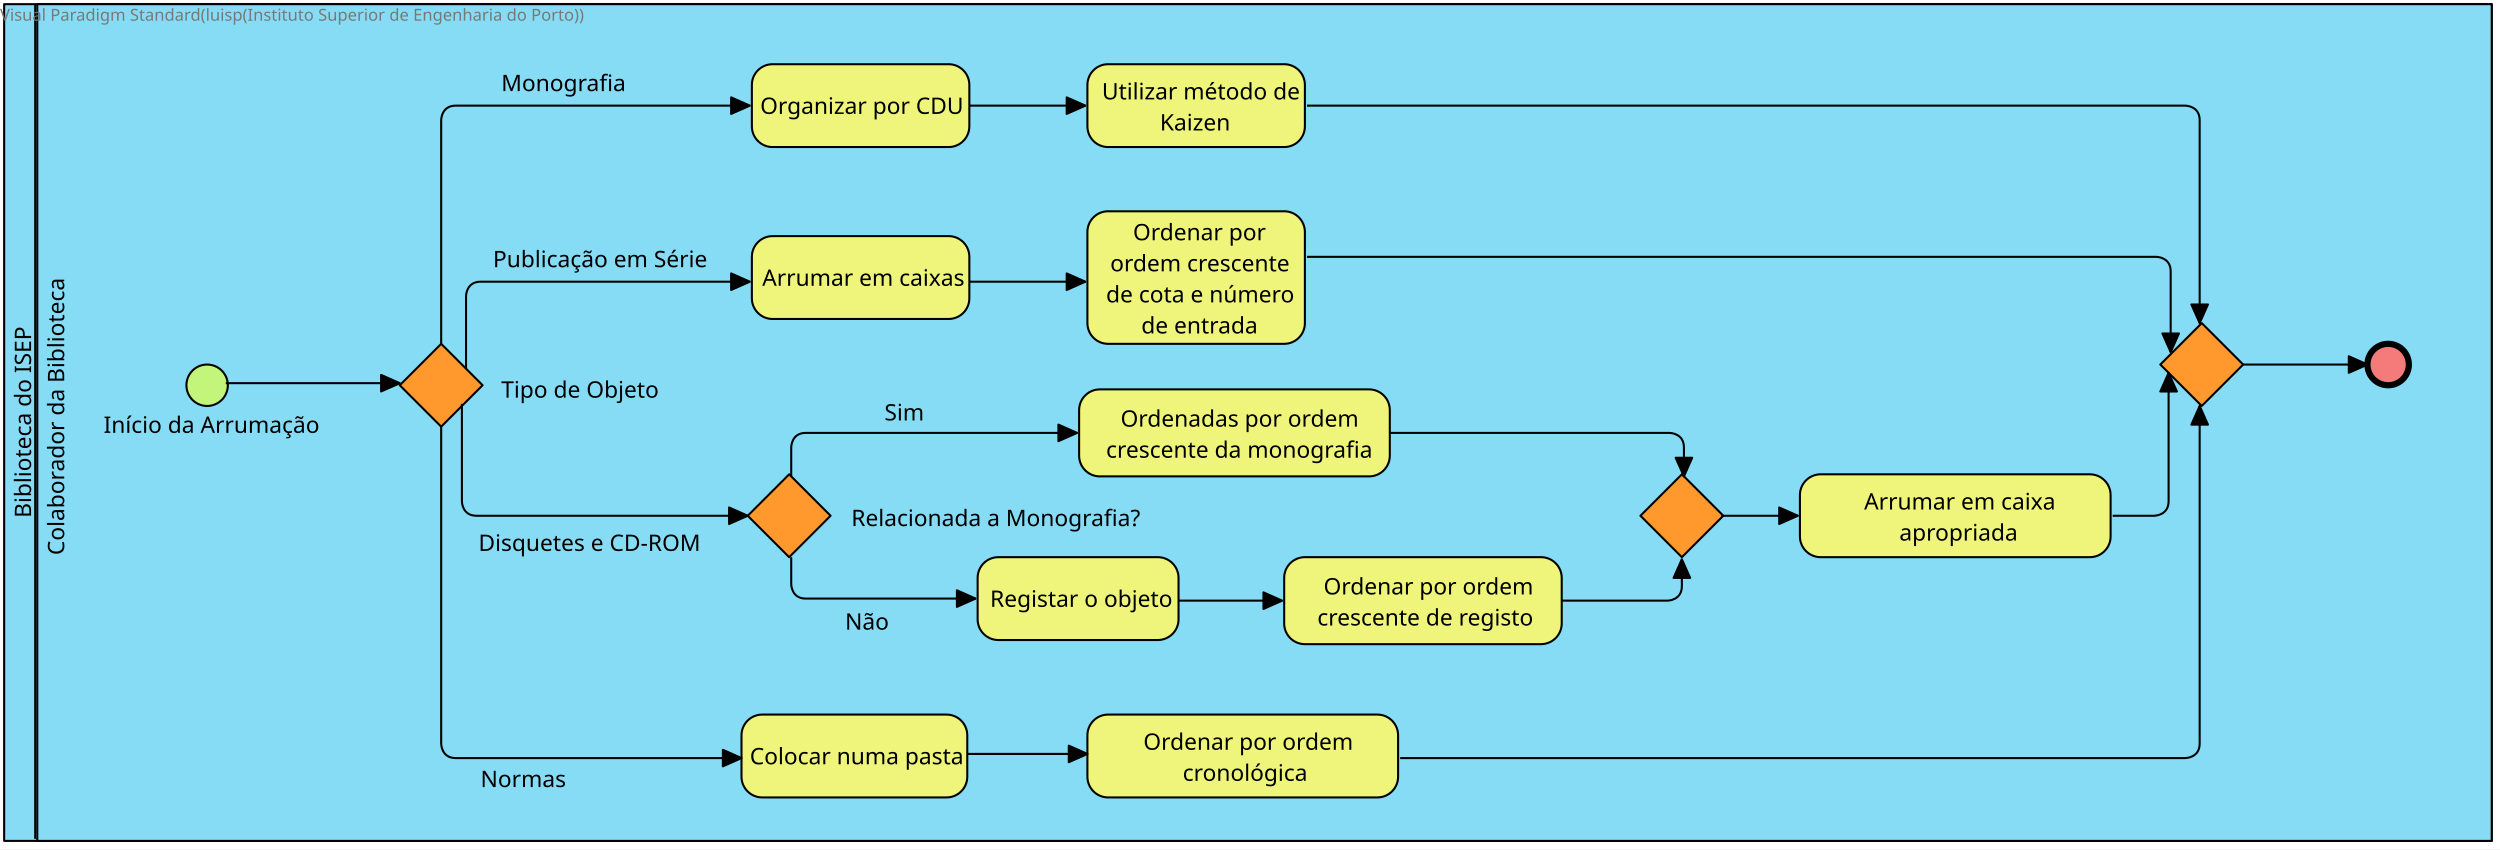
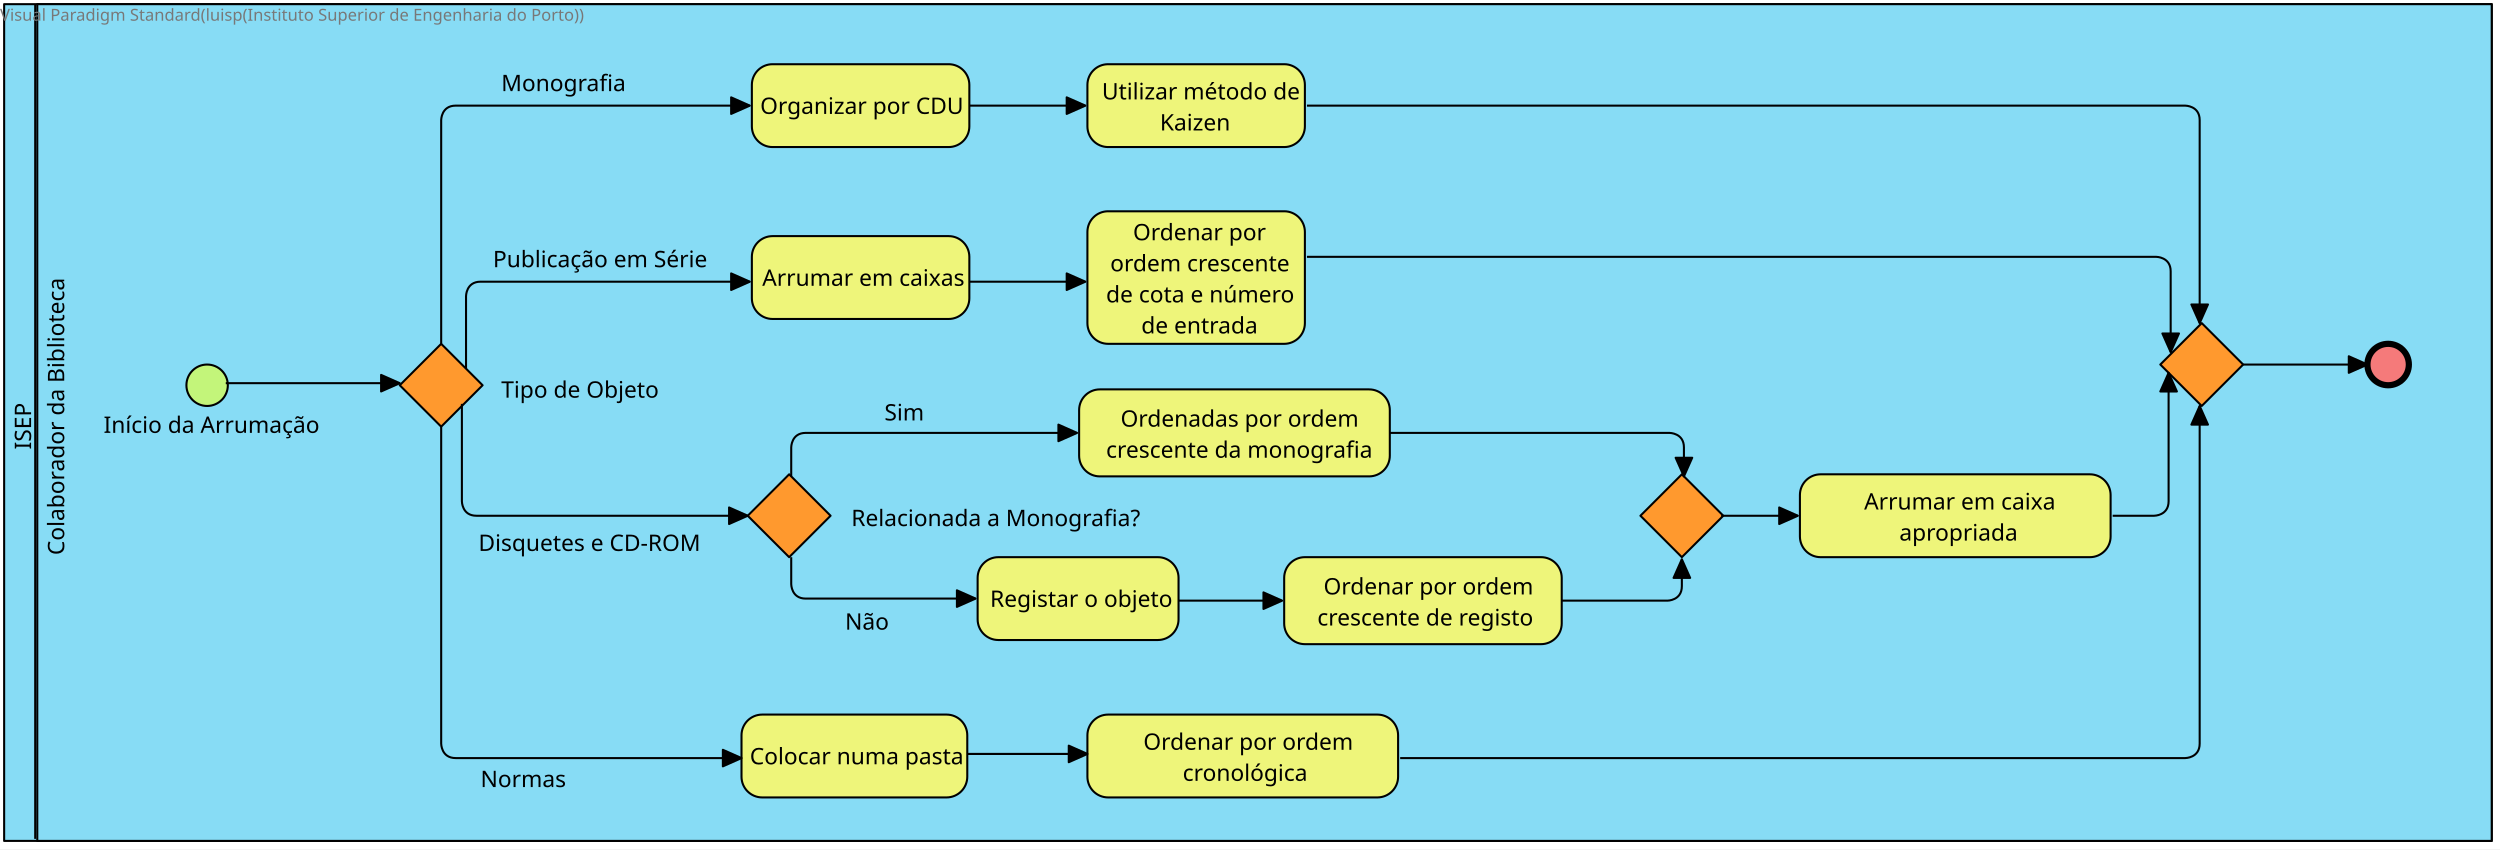
<svg xmlns="http://www.w3.org/2000/svg" fill-opacity="0" color-rendering="auto" color-interpolation="auto" text-rendering="auto" stroke="rgb(0,0,0)" stroke-linecap="square" width="1207" stroke-miterlimit="10" shape-rendering="auto" stroke-opacity="0" fill="rgb(0,0,0)" stroke-dasharray="none" font-weight="normal" stroke-width="1" height="410" font-family="'Dialog'" font-style="normal" stroke-linejoin="miter" font-size="12px" stroke-dashoffset="0" image-rendering="auto">
  <defs id="genericDefs" />
  <g>
    <defs id="defs1">
      <clipPath clipPathUnits="userSpaceOnUse" id="clipPath1">
        <path d="M-7 -7 L1212 -7 L1212 415 L-7 415 L-7 -7 Z" />
      </clipPath>
      <clipPath clipPathUnits="userSpaceOnUse" id="clipPath2">
        <path d="M0 0 L0 404 L7 404 L7 0 Z" />
      </clipPath>
      <clipPath clipPathUnits="userSpaceOnUse" id="clipPath3">
        <path d="M0 0 L0 7 L1201 7 L1201 0 Z" />
      </clipPath>
      <clipPath clipPathUnits="userSpaceOnUse" id="clipPath4">
        <path d="M0 0 L0 404 L16 404 L16 0 Z" />
      </clipPath>
      <clipPath clipPathUnits="userSpaceOnUse" id="clipPath5">
        <path d="M404 0 L0 0 L0 16 L404 16 Z" />
      </clipPath>
      <clipPath clipPathUnits="userSpaceOnUse" id="clipPath6">
        <path d="M-7 -7 L1196 -7 L1196 415 L-7 415 L-7 -7 Z" />
      </clipPath>
      <clipPath clipPathUnits="userSpaceOnUse" id="clipPath7">
        <path d="M-7 -7 L31 -7 L31 31 L-7 31 L-7 -7 Z" />
      </clipPath>
      <clipPath clipPathUnits="userSpaceOnUse" id="clipPath8">
        <path d="M-7 -7 L51 -7 L51 51 L-7 51 L-7 -7 Z" />
      </clipPath>
      <clipPath clipPathUnits="userSpaceOnUse" id="clipPath9">
        <path d="M-7 -27 L116 -27 L116 51 L-7 51 L-7 -27 Z" />
      </clipPath>
      <clipPath clipPathUnits="userSpaceOnUse" id="clipPath10">
        <path d="M0 0 L0 40 L105 40 L105 0 Z" />
      </clipPath>
      <clipPath clipPathUnits="userSpaceOnUse" id="clipPath11">
        <path d="M-7 -27 L116 -27 L116 75 L-7 75 L-7 -27 Z" />
      </clipPath>
      <clipPath clipPathUnits="userSpaceOnUse" id="clipPath12">
        <path d="M0 0 L0 64 L105 64 L105 0 Z" />
      </clipPath>
      <clipPath clipPathUnits="userSpaceOnUse" id="clipPath13">
        <path d="M-7 -27 L161 -27 L161 53 L-7 53 L-7 -27 Z" />
      </clipPath>
      <clipPath clipPathUnits="userSpaceOnUse" id="clipPath14">
        <path d="M0 0 L0 42 L150 42 L150 0 Z" />
      </clipPath>
      <clipPath clipPathUnits="userSpaceOnUse" id="clipPath15">
        <path d="M-7 -27 L108 -27 L108 51 L-7 51 L-7 -27 Z" />
      </clipPath>
      <clipPath clipPathUnits="userSpaceOnUse" id="clipPath16">
        <path d="M0 0 L0 40 L97 40 L97 0 Z" />
      </clipPath>
      <clipPath clipPathUnits="userSpaceOnUse" id="clipPath17">
        <path d="M-7 -27 L145 -27 L145 53 L-7 53 L-7 -27 Z" />
      </clipPath>
      <clipPath clipPathUnits="userSpaceOnUse" id="clipPath18">
        <path d="M0 0 L0 42 L134 42 L134 0 Z" />
      </clipPath>
      <clipPath clipPathUnits="userSpaceOnUse" id="clipPath19">
        <path d="M-7 -27 L120 -27 L120 51 L-7 51 L-7 -27 Z" />
      </clipPath>
      <clipPath clipPathUnits="userSpaceOnUse" id="clipPath20">
        <path d="M0 0 L0 40 L109 40 L109 0 Z" />
      </clipPath>
      <clipPath clipPathUnits="userSpaceOnUse" id="clipPath21">
        <path d="M-7 -27 L161 -27 L161 51 L-7 51 L-7 -27 Z" />
      </clipPath>
      <clipPath clipPathUnits="userSpaceOnUse" id="clipPath22">
        <path d="M0 0 L0 40 L150 40 L150 0 Z" />
      </clipPath>
      <clipPath clipPathUnits="userSpaceOnUse" id="clipPath23">
        <path d="M-9 -9 L33 -9 L33 33 L-9 33 L-9 -9 Z" />
      </clipPath>
      <clipPath clipPathUnits="userSpaceOnUse" id="clipPath24">
        <path d="M-119 -15 L238 -15 L238 30 L-119 30 L-119 -15 Z" />
      </clipPath>
      <clipPath clipPathUnits="userSpaceOnUse" id="clipPath25">
        <path d="M-94 -15 L188 -15 L188 30 L-94 30 L-94 -15 Z" />
      </clipPath>
      <clipPath clipPathUnits="userSpaceOnUse" id="clipPath26">
        <path d="M-155 -15 L310 -15 L310 30 L-155 30 L-155 -15 Z" />
      </clipPath>
      <clipPath clipPathUnits="userSpaceOnUse" id="clipPath27">
        <path d="M0 0 L253 0 L253 219 L0 219 L0 0 Z" />
      </clipPath>
      <clipPath clipPathUnits="userSpaceOnUse" id="clipPath28">
        <path d="M146 31 L146 46 L70 46 L70 31 ZM186 116 L186 131 L65 131 L65 116 ZM163 179 L163 194 L69 194 L69 179 ZM0 0 L0 219 L253 219 L253 0 Z" />
      </clipPath>
      <clipPath clipPathUnits="userSpaceOnUse" id="clipPath29">
        <path d="M0 0 L160 0 L160 104 L0 104 L0 0 Z" />
      </clipPath>
      <clipPath clipPathUnits="userSpaceOnUse" id="clipPath30">
        <path d="M0 0 L0 104 L160 104 L160 0 Z" />
      </clipPath>
      <clipPath clipPathUnits="userSpaceOnUse" id="clipPath31">
        <path d="M0 0 L535 0 L535 209 L0 209 L0 0 Z" />
      </clipPath>
      <clipPath clipPathUnits="userSpaceOnUse" id="clipPath32">
        <path d="M0 0 L0 209 L535 209 L535 0 Z" />
      </clipPath>
      <clipPath clipPathUnits="userSpaceOnUse" id="clipPath33">
        <path d="M0 0 L241 0 L241 146 L0 146 L0 0 Z" />
      </clipPath>
      <clipPath clipPathUnits="userSpaceOnUse" id="clipPath34">
        <path d="M174 31 L174 46 L53 46 L53 31 ZM151 94 L151 109 L57 109 L57 94 ZM0 0 L0 146 L241 146 L241 0 Z" />
      </clipPath>
      <clipPath clipPathUnits="userSpaceOnUse" id="clipPath35">
        <path d="M0 0 L521 0 L521 150 L0 150 L0 0 Z" />
      </clipPath>
      <clipPath clipPathUnits="userSpaceOnUse" id="clipPath36">
        <path d="M0 0 L0 150 L521 150 L521 0 Z" />
      </clipPath>
      <clipPath clipPathUnits="userSpaceOnUse" id="clipPath37">
        <path d="M0 0 L224 0 L224 141 L0 141 L0 0 Z" />
      </clipPath>
      <clipPath clipPathUnits="userSpaceOnUse" id="clipPath38">
        <path d="M144 26 L144 41 L50 41 L50 26 ZM167 100 L167 116 L40 116 L40 100 ZM0 0 L0 141 L217 141 L217 138 L224 138 L224 103 L219 103 L219 88 L224 88 L224 0 Z" />
      </clipPath>
      <clipPath clipPathUnits="userSpaceOnUse" id="clipPath39">
        <path d="M0 0 L242 0 L242 125 L0 125 L0 0 Z" />
      </clipPath>
      <clipPath clipPathUnits="userSpaceOnUse" id="clipPath40">
        <path d="M124 32 L124 46 L86 46 L86 32 ZM224 83 L224 98 L69 98 L69 83 ZM0 0 L0 95 L17 95 L17 111 L0 111 L0 125 L242 125 L242 0 Z" />
      </clipPath>
      <clipPath clipPathUnits="userSpaceOnUse" id="clipPath41">
        <path d="M0 0 L176 0 L176 108 L0 108 L0 0 Z" />
      </clipPath>
      <clipPath clipPathUnits="userSpaceOnUse" id="clipPath42">
        <path d="M100 65 L100 80 L59 80 L59 65 ZM0 0 L0 27 L9 27 L9 43 L0 43 L0 108 L176 108 L176 30 L61 30 L61 15 L176 15 L176 0 Z" />
      </clipPath>
      <clipPath clipPathUnits="userSpaceOnUse" id="clipPath43">
        <path d="M0 0 L154 0 L154 104 L0 104 L0 0 Z" />
      </clipPath>
      <clipPath clipPathUnits="userSpaceOnUse" id="clipPath44">
        <path d="M0 0 L0 2 L37 2 L37 17 L0 17 L0 104 L154 104 L154 0 Z" />
      </clipPath>
      <clipPath clipPathUnits="userSpaceOnUse" id="clipPath45">
        <path d="M0 0 L162 0 L162 124 L0 124 L0 0 Z" />
      </clipPath>
      <clipPath clipPathUnits="userSpaceOnUse" id="clipPath46">
        <path d="M0 0 L0 124 L162 124 L162 0 Z" />
      </clipPath>
      <clipPath clipPathUnits="userSpaceOnUse" id="clipPath47">
        <path d="M0 0 L198 0 L198 115 L0 115 L0 0 Z" />
      </clipPath>
      <clipPath clipPathUnits="userSpaceOnUse" id="clipPath48">
        <path d="M0 0 L0 67 L105 67 L105 82 L0 82 L0 115 L198 115 L198 65 L178 65 L178 50 L198 50 L198 2 L174 2 L174 0 Z" />
      </clipPath>
      <clipPath clipPathUnits="userSpaceOnUse" id="clipPath49">
        <path d="M0 0 L232 0 L232 247 L0 247 L0 0 Z" />
      </clipPath>
      <clipPath clipPathUnits="userSpaceOnUse" id="clipPath50">
        <path d="M155 16 L155 31 L61 31 L61 16 ZM178 90 L178 106 L51 106 L51 90 ZM111 204 L111 219 L51 219 L51 204 ZM0 0 L0 247 L232 247 L232 143 L228 143 L228 128 L232 128 L232 93 L230 93 L230 78 L232 78 L232 0 Z" />
      </clipPath>
      <clipPath clipPathUnits="userSpaceOnUse" id="clipPath51">
        <path d="M0 0 L144 0 L144 87 L0 87 L0 0 Z" />
      </clipPath>
      <clipPath clipPathUnits="userSpaceOnUse" id="clipPath52">
        <path d="M0 0 L0 87 L144 87 L144 0 Z" />
      </clipPath>
      <clipPath clipPathUnits="userSpaceOnUse" id="clipPath53">
        <path d="M0 0 L490 0 L490 274 L0 274 L0 0 Z" />
      </clipPath>
      <clipPath clipPathUnits="userSpaceOnUse" id="clipPath54">
        <path d="M0 0 L0 274 L490 274 L490 0 Z" />
      </clipPath>
      <clipPath clipPathUnits="userSpaceOnUse" id="clipPath55">
        <path d="M0 0 L147 0 L147 87 L0 87 L0 0 Z" />
      </clipPath>
      <clipPath clipPathUnits="userSpaceOnUse" id="clipPath56">
        <path d="M0 0 L0 87 L147 87 L147 0 Z" />
      </clipPath>
      <clipPath clipPathUnits="userSpaceOnUse" id="clipPath57">
        <path d="M0 0 L246 0 L246 125 L0 125 L0 0 Z" />
      </clipPath>
      <clipPath clipPathUnits="userSpaceOnUse" id="clipPath58">
        <path d="M0 0 L0 125 L246 125 L246 0 Z" />
      </clipPath>
      <clipPath clipPathUnits="userSpaceOnUse" id="clipPath59">
        <path d="M0 0 L124 0 L124 87 L0 87 L0 0 Z" />
      </clipPath>
      <clipPath clipPathUnits="userSpaceOnUse" id="clipPath60">
        <path d="M0 0 L0 87 L124 87 L124 0 Z" />
      </clipPath>
      <clipPath clipPathUnits="userSpaceOnUse" id="clipPath61">
        <path d="M0 0 L114 0 L114 156 L0 156 L0 0 Z" />
      </clipPath>
      <clipPath clipPathUnits="userSpaceOnUse" id="clipPath62">
        <path d="M0 0 L0 156 L114 156 L114 0 Z" />
      </clipPath>
      <clipPath clipPathUnits="userSpaceOnUse" id="clipPath63">
        <path d="M-60 -15 L120 -15 L120 30 L-60 30 L-60 -15 Z" />
      </clipPath>
      <clipPath clipPathUnits="userSpaceOnUse" id="clipPath64">
        <path d="M-41 -15 L82 -15 L82 30 L-41 30 L-41 -15 Z" />
      </clipPath>
      <clipPath clipPathUnits="userSpaceOnUse" id="clipPath65">
        <path d="M-38 -14 L76 -14 L76 28 L-38 28 L-38 -14 Z" />
      </clipPath>
      <clipPath clipPathUnits="userSpaceOnUse" id="clipPath66">
        <path d="M-127 -16 L254 -16 L254 32 L-127 32 L-127 -16 Z" />
      </clipPath>
      <clipPath clipPathUnits="userSpaceOnUse" id="clipPath67">
        <path d="M-121 -15 L242 -15 L242 30 L-121 30 L-121 -15 Z" />
      </clipPath>
      <clipPath clipPathUnits="userSpaceOnUse" id="clipPath68">
        <path d="M-76 -15 L152 -15 L152 30 L-76 30 L-76 -15 Z" />
      </clipPath>
    </defs>
    <g fill="white" text-rendering="geometricPrecision" fill-opacity="1" stroke-opacity="1" stroke="white">
      <rect x="0" width="1207" height="410" y="0" stroke="none" />
    </g>
    <g font-size="11px" transform="translate(2,2)" fill-opacity="1" fill="rgb(135,220,245)" text-rendering="geometricPrecision" image-rendering="optimizeQuality" font-family="sans-serif" stroke="rgb(135,220,245)" stroke-opacity="1">
      <rect x="0" width="1201" height="404" y="0" clip-path="url(#clipPath1)" stroke="none" />
    </g>
    <g stroke-linecap="butt" font-size="11px" transform="translate(2,2)" fill-opacity="1" fill="black" text-rendering="geometricPrecision" image-rendering="optimizeQuality" font-family="sans-serif" stroke-linejoin="round" stroke="black" stroke-opacity="1" stroke-miterlimit="0">
      <rect fill="none" x="0" width="1201" height="404" y="0" clip-path="url(#clipPath1)" />
      <line y2="403" fill="none" x1="15" clip-path="url(#clipPath1)" x2="15" y1="0" />
    </g>
    <g font-size="11px" transform="translate(204,204) rotate(-90) translate(-202,-202)" fill-opacity="1" fill="black" text-rendering="geometricPrecision" image-rendering="optimizeQuality" font-family="sans-serif" stroke="black" stroke-opacity="1">
-       <text x="156" xml:space="preserve" y="13" clip-path="url(#clipPath5)" stroke="none">Biblioteca do ISEP</text>
+       <text x="189" xml:space="preserve" y="13" clip-path="url(#clipPath5)" stroke="none">ISEP</text>
    </g>
    <g font-size="11px" transform="translate(18,2)" fill-opacity="1" fill="rgb(135,220,245)" text-rendering="geometricPrecision" image-rendering="optimizeQuality" font-family="sans-serif" stroke="rgb(135,220,245)" stroke-opacity="1">
      <rect x="0" width="1185" height="404" y="0" clip-path="url(#clipPath6)" stroke="none" />
    </g>
    <g stroke-linecap="butt" font-size="11px" transform="translate(18,2)" fill-opacity="1" fill="black" text-rendering="geometricPrecision" image-rendering="optimizeQuality" font-family="sans-serif" stroke-linejoin="round" stroke="black" stroke-opacity="1" stroke-miterlimit="0">
      <rect fill="none" x="0" width="1185" height="404" y="0" clip-path="url(#clipPath6)" />
    </g>
    <g font-size="11px" transform="translate(220,204) rotate(-90) translate(-202,-202)" fill-opacity="1" fill="black" text-rendering="geometricPrecision" image-rendering="optimizeQuality" font-family="sans-serif" stroke="black" stroke-opacity="1">
      <text x="138" xml:space="preserve" y="13" clip-path="url(#clipPath5)" stroke="none">Colaborador da Biblioteca</text>
    </g>
    <g font-size="11px" transform="translate(90,176)" fill-opacity="1" fill="rgb(195,245,122)" text-rendering="geometricPrecision" image-rendering="optimizeQuality" font-family="sans-serif" stroke="rgb(195,245,122)" stroke-opacity="1">
      <circle r="10" clip-path="url(#clipPath7)" cx="10" cy="10" stroke="none" />
    </g>
    <g stroke-linecap="butt" font-size="11px" transform="translate(90,176)" fill-opacity="1" fill="black" text-rendering="geometricPrecision" image-rendering="optimizeQuality" font-family="sans-serif" stroke-linejoin="round" stroke="black" stroke-opacity="1" stroke-miterlimit="0">
      <circle fill="none" r="10" clip-path="url(#clipPath7)" cx="10" cy="10" />
    </g>
    <g font-size="11px" transform="translate(193,166)" fill-opacity="1" fill="rgb(255,153,46)" text-rendering="geometricPrecision" image-rendering="optimizeQuality" font-family="sans-serif" stroke="rgb(255,153,46)" stroke-opacity="1">
      <polygon points=" 20 0 40 20 20 40 0 20" stroke="none" clip-path="url(#clipPath8)" />
    </g>
    <g stroke-linecap="butt" font-size="11px" transform="translate(193,166)" fill-opacity="1" fill="black" text-rendering="geometricPrecision" image-rendering="optimizeQuality" font-family="sans-serif" stroke-linejoin="round" stroke="black" stroke-opacity="1" stroke-miterlimit="0">
      <polygon fill="none" points=" 20 0 40 20 20 40 0 20" clip-path="url(#clipPath8)" />
    </g>
    <g font-size="11px" transform="translate(363,31)" fill-opacity="1" fill="rgb(238,245,122)" text-rendering="geometricPrecision" image-rendering="optimizeQuality" font-family="sans-serif" stroke="rgb(238,245,122)" stroke-opacity="1">
      <rect x="0" y="0" clip-path="url(#clipPath9)" width="105" rx="10" ry="10" height="40" stroke="none" />
    </g>
    <g stroke-linecap="butt" font-size="11px" transform="translate(363,31)" fill-opacity="1" fill="black" text-rendering="geometricPrecision" image-rendering="optimizeQuality" font-family="sans-serif" stroke-linejoin="round" stroke="black" stroke-opacity="1" stroke-miterlimit="0">
      <rect x="0" y="0" clip-path="url(#clipPath9)" fill="none" width="105" rx="10" ry="10" height="40" />
    </g>
    <g font-size="11px" transform="translate(363,31)" fill-opacity="1" fill="black" text-rendering="geometricPrecision" image-rendering="optimizeQuality" font-family="sans-serif" stroke="black" stroke-opacity="1">
      <text x="4" xml:space="preserve" y="24" clip-path="url(#clipPath10)" stroke="none">Organizar por CDU</text>
    </g>
    <g font-size="11px" transform="translate(525,31)" fill-opacity="1" fill="rgb(238,245,122)" text-rendering="geometricPrecision" image-rendering="optimizeQuality" font-family="sans-serif" stroke="rgb(238,245,122)" stroke-opacity="1">
      <rect x="0" y="0" clip-path="url(#clipPath9)" width="105" rx="10" ry="10" height="40" stroke="none" />
    </g>
    <g stroke-linecap="butt" font-size="11px" transform="translate(525,31)" fill-opacity="1" fill="black" text-rendering="geometricPrecision" image-rendering="optimizeQuality" font-family="sans-serif" stroke-linejoin="round" stroke="black" stroke-opacity="1" stroke-miterlimit="0">
      <rect x="0" y="0" clip-path="url(#clipPath9)" fill="none" width="105" rx="10" ry="10" height="40" />
    </g>
    <g font-size="11px" transform="translate(525,31)" fill-opacity="1" fill="black" text-rendering="geometricPrecision" image-rendering="optimizeQuality" font-family="sans-serif" stroke="black" stroke-opacity="1">
      <text x="7" xml:space="preserve" y="17" clip-path="url(#clipPath10)" stroke="none">Utilizar método de</text>
      <text x="35" xml:space="preserve" y="32" clip-path="url(#clipPath10)" stroke="none">Kaizen</text>
    </g>
    <g font-size="11px" transform="translate(363,114)" fill-opacity="1" fill="rgb(238,245,122)" text-rendering="geometricPrecision" image-rendering="optimizeQuality" font-family="sans-serif" stroke="rgb(238,245,122)" stroke-opacity="1">
      <rect x="0" y="0" clip-path="url(#clipPath9)" width="105" rx="10" ry="10" height="40" stroke="none" />
    </g>
    <g stroke-linecap="butt" font-size="11px" transform="translate(363,114)" fill-opacity="1" fill="black" text-rendering="geometricPrecision" image-rendering="optimizeQuality" font-family="sans-serif" stroke-linejoin="round" stroke="black" stroke-opacity="1" stroke-miterlimit="0">
      <rect x="0" y="0" clip-path="url(#clipPath9)" fill="none" width="105" rx="10" ry="10" height="40" />
    </g>
    <g font-size="11px" transform="translate(363,114)" fill-opacity="1" fill="black" text-rendering="geometricPrecision" image-rendering="optimizeQuality" font-family="sans-serif" stroke="black" stroke-opacity="1">
      <text x="5" xml:space="preserve" y="24" clip-path="url(#clipPath10)" stroke="none">Arrumar em caixas</text>
    </g>
    <g font-size="11px" transform="translate(525,102)" fill-opacity="1" fill="rgb(238,245,122)" text-rendering="geometricPrecision" image-rendering="optimizeQuality" font-family="sans-serif" stroke="rgb(238,245,122)" stroke-opacity="1">
      <rect x="0" y="0" clip-path="url(#clipPath11)" width="105" rx="10" ry="10" height="64" stroke="none" />
    </g>
    <g stroke-linecap="butt" font-size="11px" transform="translate(525,102)" fill-opacity="1" fill="black" text-rendering="geometricPrecision" image-rendering="optimizeQuality" font-family="sans-serif" stroke-linejoin="round" stroke="black" stroke-opacity="1" stroke-miterlimit="0">
      <rect x="0" y="0" clip-path="url(#clipPath11)" fill="none" width="105" rx="10" ry="10" height="64" />
    </g>
    <g font-size="11px" transform="translate(525,102)" fill-opacity="1" fill="black" text-rendering="geometricPrecision" image-rendering="optimizeQuality" font-family="sans-serif" stroke="black" stroke-opacity="1">
      <text x="22" xml:space="preserve" y="14" clip-path="url(#clipPath12)" stroke="none">Ordenar por</text>
      <text x="11" xml:space="preserve" y="29" clip-path="url(#clipPath12)" stroke="none">ordem crescente</text>
      <text x="9" xml:space="preserve" y="44" clip-path="url(#clipPath12)" stroke="none">de cota e número</text>
      <text x="26" xml:space="preserve" y="59" clip-path="url(#clipPath12)" stroke="none">de entrada</text>
    </g>
    <g font-size="11px" transform="translate(1043,156)" fill-opacity="1" fill="rgb(255,153,46)" text-rendering="geometricPrecision" image-rendering="optimizeQuality" font-family="sans-serif" stroke="rgb(255,153,46)" stroke-opacity="1">
      <polygon points=" 20 0 40 20 20 40 0 20" stroke="none" clip-path="url(#clipPath8)" />
    </g>
    <g stroke-linecap="butt" font-size="11px" transform="translate(1043,156)" fill-opacity="1" fill="black" text-rendering="geometricPrecision" image-rendering="optimizeQuality" font-family="sans-serif" stroke-linejoin="round" stroke="black" stroke-opacity="1" stroke-miterlimit="0">
      <polygon fill="none" points=" 20 0 40 20 20 40 0 20" clip-path="url(#clipPath8)" />
    </g>
    <g font-size="11px" transform="translate(361,229)" fill-opacity="1" fill="rgb(255,153,46)" text-rendering="geometricPrecision" image-rendering="optimizeQuality" font-family="sans-serif" stroke="rgb(255,153,46)" stroke-opacity="1">
      <polygon points=" 20 0 40 20 20 40 0 20" stroke="none" clip-path="url(#clipPath8)" />
    </g>
    <g stroke-linecap="butt" font-size="11px" transform="translate(361,229)" fill-opacity="1" fill="black" text-rendering="geometricPrecision" image-rendering="optimizeQuality" font-family="sans-serif" stroke-linejoin="round" stroke="black" stroke-opacity="1" stroke-miterlimit="0">
      <polygon fill="none" points=" 20 0 40 20 20 40 0 20" clip-path="url(#clipPath8)" />
    </g>
    <g font-size="11px" transform="translate(521,188)" fill-opacity="1" fill="rgb(238,245,122)" text-rendering="geometricPrecision" image-rendering="optimizeQuality" font-family="sans-serif" stroke="rgb(238,245,122)" stroke-opacity="1">
      <rect x="0" y="0" clip-path="url(#clipPath13)" width="150" rx="10" ry="10" height="42" stroke="none" />
    </g>
    <g stroke-linecap="butt" font-size="11px" transform="translate(521,188)" fill-opacity="1" fill="black" text-rendering="geometricPrecision" image-rendering="optimizeQuality" font-family="sans-serif" stroke-linejoin="round" stroke="black" stroke-opacity="1" stroke-miterlimit="0">
      <rect x="0" y="0" clip-path="url(#clipPath13)" fill="none" width="150" rx="10" ry="10" height="42" />
    </g>
    <g font-size="11px" transform="translate(521,188)" fill-opacity="1" fill="black" text-rendering="geometricPrecision" image-rendering="optimizeQuality" font-family="sans-serif" stroke="black" stroke-opacity="1">
      <text x="20" xml:space="preserve" y="18" clip-path="url(#clipPath14)" stroke="none">Ordenadas por ordem</text>
      <text x="13" xml:space="preserve" y="33" clip-path="url(#clipPath14)" stroke="none">crescente da monografia</text>
    </g>
    <g font-size="11px" transform="translate(472,269)" fill-opacity="1" fill="rgb(238,245,122)" text-rendering="geometricPrecision" image-rendering="optimizeQuality" font-family="sans-serif" stroke="rgb(238,245,122)" stroke-opacity="1">
      <rect x="0" y="0" clip-path="url(#clipPath15)" width="97" rx="10" ry="10" height="40" stroke="none" />
    </g>
    <g stroke-linecap="butt" font-size="11px" transform="translate(472,269)" fill-opacity="1" fill="black" text-rendering="geometricPrecision" image-rendering="optimizeQuality" font-family="sans-serif" stroke-linejoin="round" stroke="black" stroke-opacity="1" stroke-miterlimit="0">
      <rect x="0" y="0" clip-path="url(#clipPath15)" fill="none" width="97" rx="10" ry="10" height="40" />
    </g>
    <g font-size="11px" transform="translate(472,269)" fill-opacity="1" fill="black" text-rendering="geometricPrecision" image-rendering="optimizeQuality" font-family="sans-serif" stroke="black" stroke-opacity="1">
      <text x="6" xml:space="preserve" y="24" clip-path="url(#clipPath16)" stroke="none">Registar o objeto</text>
    </g>
    <g font-size="11px" transform="translate(620,269)" fill-opacity="1" fill="rgb(238,245,122)" text-rendering="geometricPrecision" image-rendering="optimizeQuality" font-family="sans-serif" stroke="rgb(238,245,122)" stroke-opacity="1">
      <rect x="0" y="0" clip-path="url(#clipPath17)" width="134" rx="10" ry="10" height="42" stroke="none" />
    </g>
    <g stroke-linecap="butt" font-size="11px" transform="translate(620,269)" fill-opacity="1" fill="black" text-rendering="geometricPrecision" image-rendering="optimizeQuality" font-family="sans-serif" stroke-linejoin="round" stroke="black" stroke-opacity="1" stroke-miterlimit="0">
      <rect x="0" y="0" clip-path="url(#clipPath17)" fill="none" width="134" rx="10" ry="10" height="42" />
    </g>
    <g font-size="11px" transform="translate(620,269)" fill-opacity="1" fill="black" text-rendering="geometricPrecision" image-rendering="optimizeQuality" font-family="sans-serif" stroke="black" stroke-opacity="1">
      <text x="19" xml:space="preserve" y="18" clip-path="url(#clipPath18)" stroke="none">Ordenar por ordem</text>
      <text x="16" xml:space="preserve" y="33" clip-path="url(#clipPath18)" stroke="none">crescente de registo</text>
    </g>
    <g font-size="11px" transform="translate(792,229)" fill-opacity="1" fill="rgb(255,153,46)" text-rendering="geometricPrecision" image-rendering="optimizeQuality" font-family="sans-serif" stroke="rgb(255,153,46)" stroke-opacity="1">
      <polygon points=" 20 0 40 20 20 40 0 20" stroke="none" clip-path="url(#clipPath8)" />
    </g>
    <g stroke-linecap="butt" font-size="11px" transform="translate(792,229)" fill-opacity="1" fill="black" text-rendering="geometricPrecision" image-rendering="optimizeQuality" font-family="sans-serif" stroke-linejoin="round" stroke="black" stroke-opacity="1" stroke-miterlimit="0">
      <polygon fill="none" points=" 20 0 40 20 20 40 0 20" clip-path="url(#clipPath8)" />
    </g>
    <g font-size="11px" transform="translate(358,345)" fill-opacity="1" fill="rgb(238,245,122)" text-rendering="geometricPrecision" image-rendering="optimizeQuality" font-family="sans-serif" stroke="rgb(238,245,122)" stroke-opacity="1">
      <rect x="0" y="0" clip-path="url(#clipPath19)" width="109" rx="10" ry="10" height="40" stroke="none" />
    </g>
    <g stroke-linecap="butt" font-size="11px" transform="translate(358,345)" fill-opacity="1" fill="black" text-rendering="geometricPrecision" image-rendering="optimizeQuality" font-family="sans-serif" stroke-linejoin="round" stroke="black" stroke-opacity="1" stroke-miterlimit="0">
      <rect x="0" y="0" clip-path="url(#clipPath19)" fill="none" width="109" rx="10" ry="10" height="40" />
    </g>
    <g font-size="11px" transform="translate(358,345)" fill-opacity="1" fill="black" text-rendering="geometricPrecision" image-rendering="optimizeQuality" font-family="sans-serif" stroke="black" stroke-opacity="1">
      <text x="4" xml:space="preserve" y="24" clip-path="url(#clipPath20)" stroke="none">Colocar numa pasta</text>
    </g>
    <g font-size="11px" transform="translate(525,345)" fill-opacity="1" fill="rgb(238,245,122)" text-rendering="geometricPrecision" image-rendering="optimizeQuality" font-family="sans-serif" stroke="rgb(238,245,122)" stroke-opacity="1">
      <rect x="0" y="0" clip-path="url(#clipPath21)" width="150" rx="10" ry="10" height="40" stroke="none" />
    </g>
    <g stroke-linecap="butt" font-size="11px" transform="translate(525,345)" fill-opacity="1" fill="black" text-rendering="geometricPrecision" image-rendering="optimizeQuality" font-family="sans-serif" stroke-linejoin="round" stroke="black" stroke-opacity="1" stroke-miterlimit="0">
      <rect x="0" y="0" clip-path="url(#clipPath21)" fill="none" width="150" rx="10" ry="10" height="40" />
    </g>
    <g font-size="11px" transform="translate(525,345)" fill-opacity="1" fill="black" text-rendering="geometricPrecision" image-rendering="optimizeQuality" font-family="sans-serif" stroke="black" stroke-opacity="1">
      <text x="27" xml:space="preserve" y="17" clip-path="url(#clipPath22)" stroke="none">Ordenar por ordem</text>
      <text x="46" xml:space="preserve" y="32" clip-path="url(#clipPath22)" stroke="none">cronológica</text>
    </g>
    <g font-size="11px" transform="translate(1143,166)" fill-opacity="1" fill="rgb(245,122,122)" text-rendering="geometricPrecision" image-rendering="optimizeQuality" font-family="sans-serif" stroke="rgb(245,122,122)" stroke-opacity="1">
      <circle r="10" clip-path="url(#clipPath23)" cx="10" cy="10" stroke="none" />
    </g>
    <g fill-opacity="1" text-rendering="geometricPrecision" stroke="black" stroke-linecap="butt" transform="translate(1143,166)" stroke-miterlimit="0" stroke-opacity="1" fill="black" stroke-width="3" font-family="sans-serif" stroke-linejoin="round" font-size="11px" image-rendering="optimizeQuality">
      <circle fill="none" r="10" clip-path="url(#clipPath23)" cx="10" cy="10" />
    </g>
    <g font-size="11px" transform="translate(869,229)" fill-opacity="1" fill="rgb(238,245,122)" text-rendering="geometricPrecision" image-rendering="optimizeQuality" font-family="sans-serif" stroke="rgb(238,245,122)" stroke-opacity="1">
      <rect x="0" y="0" clip-path="url(#clipPath21)" width="150" rx="10" ry="10" height="40" stroke="none" />
    </g>
    <g stroke-linecap="butt" font-size="11px" transform="translate(869,229)" fill-opacity="1" fill="black" text-rendering="geometricPrecision" image-rendering="optimizeQuality" font-family="sans-serif" stroke-linejoin="round" stroke="black" stroke-opacity="1" stroke-miterlimit="0">
      <rect x="0" y="0" clip-path="url(#clipPath21)" fill="none" width="150" rx="10" ry="10" height="40" />
    </g>
    <g font-size="11px" transform="translate(869,229)" fill-opacity="1" fill="black" text-rendering="geometricPrecision" image-rendering="optimizeQuality" font-family="sans-serif" stroke="black" stroke-opacity="1">
      <text x="31" xml:space="preserve" y="17" clip-path="url(#clipPath22)" stroke="none">Arrumar em caixa</text>
      <text x="48" xml:space="preserve" y="32" clip-path="url(#clipPath22)" stroke="none">apropriada</text>
    </g>
    <g font-size="11px" transform="translate(40,197)" fill-opacity="1" fill="black" text-rendering="geometricPrecision" image-rendering="optimizeQuality" font-family="sans-serif" stroke="black" stroke-opacity="1">
      <text x="10" xml:space="preserve" y="12" clip-path="url(#clipPath24)" stroke="none">Início da Arrumação</text>
    </g>
    <g font-size="11px" transform="translate(232,180)" fill-opacity="1" fill="black" text-rendering="geometricPrecision" image-rendering="optimizeQuality" font-family="sans-serif" stroke="black" stroke-opacity="1">
      <text x="10" xml:space="preserve" y="12" clip-path="url(#clipPath25)" stroke="none">Tipo de Objeto</text>
    </g>
    <g font-size="11px" transform="translate(401,242)" fill-opacity="1" fill="black" text-rendering="geometricPrecision" image-rendering="optimizeQuality" font-family="sans-serif" stroke="black" stroke-opacity="1">
      <text x="10" xml:space="preserve" y="12" clip-path="url(#clipPath26)" stroke="none">Relacionada a Monografia?</text>
    </g>
    <g stroke-linecap="butt" font-size="11px" transform="translate(163,1)" fill-opacity="1" fill="black" text-rendering="geometricPrecision" image-rendering="optimizeQuality" font-family="sans-serif" stroke-linejoin="round" stroke="black" stroke-opacity="1">
      <path fill="none" d="M50 165 L50 57 C50 57 50 50 57 50 M57 50 L199 50" clip-path="url(#clipPath28)" />
      <polygon points=" 199 50 190 46 190 54" clip-path="url(#clipPath28)" stroke="none" />
      <polygon fill="none" points=" 199 50 190 46 190 54" clip-path="url(#clipPath28)" />
    </g>
    <g stroke-linecap="butt" font-size="11px" transform="translate(418,1)" fill-opacity="1" fill="black" text-rendering="geometricPrecision" image-rendering="optimizeQuality" font-family="sans-serif" stroke-linejoin="round" stroke="black" stroke-opacity="1">
      <line y2="50" fill="none" x1="50" clip-path="url(#clipPath30)" x2="106" y1="50" />
      <polygon points=" 106 50 97 46 97 54" clip-path="url(#clipPath30)" stroke="none" />
      <polygon fill="none" points=" 106 50 97 46 97 54" clip-path="url(#clipPath30)" />
    </g>
    <g stroke-linecap="butt" font-size="11px" transform="translate(581,1)" fill-opacity="1" fill="black" text-rendering="geometricPrecision" image-rendering="optimizeQuality" font-family="sans-serif" stroke-linejoin="round" stroke="black" stroke-opacity="1">
      <path fill="none" d="M50 50 L474 50 C474 50 481 50 481 57 M481 57 L481 155" clip-path="url(#clipPath32)" />
      <polygon points=" 481 155 485 146 477 146" clip-path="url(#clipPath32)" stroke="none" />
      <polygon fill="none" points=" 481 155 485 146 477 146" clip-path="url(#clipPath32)" />
    </g>
    <g stroke-linecap="butt" font-size="11px" transform="translate(175,86)" fill-opacity="1" fill="black" text-rendering="geometricPrecision" image-rendering="optimizeQuality" font-family="sans-serif" stroke-linejoin="round" stroke="black" stroke-opacity="1">
      <path fill="none" d="M50 92 L50 57 C50 57 50 50 57 50 M57 50 L187 50" clip-path="url(#clipPath34)" />
      <polygon points=" 187 50 178 46 178 54" clip-path="url(#clipPath34)" stroke="none" />
      <polygon fill="none" points=" 187 50 178 46 178 54" clip-path="url(#clipPath34)" />
    </g>
    <g stroke-linecap="butt" font-size="11px" transform="translate(418,86)" fill-opacity="1" fill="black" text-rendering="geometricPrecision" image-rendering="optimizeQuality" font-family="sans-serif" stroke-linejoin="round" stroke="black" stroke-opacity="1">
      <line y2="50" fill="none" x1="50" clip-path="url(#clipPath30)" x2="106" y1="50" />
      <polygon points=" 106 50 97 46 97 54" clip-path="url(#clipPath30)" stroke="none" />
      <polygon fill="none" points=" 106 50 97 46 97 54" clip-path="url(#clipPath30)" />
    </g>
    <g stroke-linecap="butt" font-size="11px" transform="translate(581,74)" fill-opacity="1" fill="black" text-rendering="geometricPrecision" image-rendering="optimizeQuality" font-family="sans-serif" stroke-linejoin="round" stroke="black" stroke-opacity="1">
      <path fill="none" d="M50 50 L460 50 C460 50 467 50 467 57 M467 57 L467 96" clip-path="url(#clipPath36)" />
      <polygon points=" 467 96 471 87 463 87" clip-path="url(#clipPath36)" stroke="none" />
      <polygon fill="none" points=" 467 96 471 87 463 87" clip-path="url(#clipPath36)" />
    </g>
    <g stroke-linecap="butt" font-size="11px" transform="translate(182,154)" fill-opacity="1" fill="black" text-rendering="geometricPrecision" image-rendering="optimizeQuality" font-family="sans-serif" stroke-linejoin="round" stroke="black" stroke-opacity="1">
      <path fill="none" d="M41 41 L41 88 C41 88 41 95 48 95 M48 95 L179 95" clip-path="url(#clipPath38)" />
      <polygon points=" 179 95 170 91 170 99" clip-path="url(#clipPath38)" stroke="none" />
      <polygon fill="none" points=" 179 95 170 91 170 99" clip-path="url(#clipPath38)" />
    </g>
    <g stroke-linecap="butt" font-size="11px" transform="translate(332,159)" fill-opacity="1" fill="black" text-rendering="geometricPrecision" image-rendering="optimizeQuality" font-family="sans-serif" stroke-linejoin="round" stroke="black" stroke-opacity="1">
      <path fill="none" d="M50 71 L50 57 C50 57 50 50 57 50 M57 50 L188 50" clip-path="url(#clipPath40)" />
      <polygon points=" 188 50 179 46 179 54" clip-path="url(#clipPath40)" stroke="none" />
      <polygon fill="none" points=" 188 50 179 46 179 54" clip-path="url(#clipPath40)" />
    </g>
    <g stroke-linecap="butt" font-size="11px" transform="translate(340,227)" fill-opacity="1" fill="black" text-rendering="geometricPrecision" image-rendering="optimizeQuality" font-family="sans-serif" stroke-linejoin="round" stroke="black" stroke-opacity="1">
      <path fill="none" d="M42 42 L42 55 C42 55 42 62 49 62 M49 62 L131 62" clip-path="url(#clipPath42)" />
      <polygon points=" 131 62 122 58 122 66" clip-path="url(#clipPath42)" stroke="none" />
      <polygon fill="none" points=" 131 62 122 58 122 66" clip-path="url(#clipPath42)" />
    </g>
    <g stroke-linecap="butt" font-size="11px" transform="translate(519,240)" fill-opacity="1" fill="black" text-rendering="geometricPrecision" image-rendering="optimizeQuality" font-family="sans-serif" stroke-linejoin="round" stroke="black" stroke-opacity="1">
      <line y2="50" fill="none" x1="50" clip-path="url(#clipPath44)" x2="100" y1="50" />
      <polygon points=" 100 50 91 46 91 54" clip-path="url(#clipPath44)" stroke="none" />
      <polygon fill="none" points=" 100 50 91 46 91 54" clip-path="url(#clipPath44)" />
    </g>
    <g stroke-linecap="butt" font-size="11px" transform="translate(704,220)" fill-opacity="1" fill="black" text-rendering="geometricPrecision" image-rendering="optimizeQuality" font-family="sans-serif" stroke-linejoin="round" stroke="black" stroke-opacity="1">
      <path fill="none" d="M50 70 L101 70 C101 70 108 70 108 63 M108 63 L108 50" clip-path="url(#clipPath46)" />
      <polygon points=" 108 50 104 59 112 59" clip-path="url(#clipPath46)" stroke="none" />
      <polygon fill="none" points=" 108 50 104 59 112 59" clip-path="url(#clipPath46)" />
    </g>
    <g stroke-linecap="butt" font-size="11px" transform="translate(54,130)" fill-opacity="1" fill="black" text-rendering="geometricPrecision" image-rendering="optimizeQuality" font-family="sans-serif" stroke-linejoin="round" stroke="black" stroke-opacity="1">
      <line y2="55" fill="none" x1="55" clip-path="url(#clipPath48)" x2="139" y1="55" />
      <polygon points=" 139 55 130 51 130 59" clip-path="url(#clipPath48)" stroke="none" />
      <polygon fill="none" points=" 139 55 130 51 130 59" clip-path="url(#clipPath48)" />
    </g>
    <g stroke-linecap="butt" font-size="11px" transform="translate(171,164)" fill-opacity="1" fill="black" text-rendering="geometricPrecision" image-rendering="optimizeQuality" font-family="sans-serif" stroke-linejoin="round" stroke="black" stroke-opacity="1">
      <path fill="none" d="M42 42 L42 195 C42 195 42 202 49 202 M49 202 L187 202" clip-path="url(#clipPath50)" />
      <polygon points=" 187 202 178 198 178 206" clip-path="url(#clipPath50)" stroke="none" />
      <polygon fill="none" points=" 187 202 178 198 178 206" clip-path="url(#clipPath50)" />
    </g>
    <g stroke-linecap="butt" font-size="11px" transform="translate(426,322)" fill-opacity="1" fill="black" text-rendering="geometricPrecision" image-rendering="optimizeQuality" font-family="sans-serif" stroke-linejoin="round" stroke="black" stroke-opacity="1">
      <line y2="42" fill="none" x1="41" clip-path="url(#clipPath52)" x2="99" y1="42" />
      <polygon points=" 99 42 90 38 90 46" clip-path="url(#clipPath52)" stroke="none" />
      <polygon fill="none" points=" 99 42 90 38 90 46" clip-path="url(#clipPath52)" />
    </g>
    <g stroke-linecap="butt" font-size="11px" transform="translate(626,146)" fill-opacity="1" fill="black" text-rendering="geometricPrecision" image-rendering="optimizeQuality" font-family="sans-serif" stroke-linejoin="round" stroke="black" stroke-opacity="1">
      <path fill="none" d="M50 220 L429 220 C429 220 436 220 436 213 M436 213 L436 50" clip-path="url(#clipPath54)" />
      <polygon points=" 436 50 432 59 440 59" clip-path="url(#clipPath54)" stroke="none" />
      <polygon fill="none" points=" 436 50 432 59 440 59" clip-path="url(#clipPath54)" />
    </g>
    <g stroke-linecap="butt" font-size="11px" transform="translate(1041,134)" fill-opacity="1" fill="black" text-rendering="geometricPrecision" image-rendering="optimizeQuality" font-family="sans-serif" stroke-linejoin="round" stroke="black" stroke-opacity="1">
      <line y2="42" fill="none" x1="42" clip-path="url(#clipPath56)" x2="102" y1="42" />
      <polygon points=" 102 42 93 38 93 46" clip-path="url(#clipPath56)" stroke="none" />
      <polygon fill="none" points=" 102 42 93 38 93 46" clip-path="url(#clipPath56)" />
    </g>
    <g stroke-linecap="butt" font-size="11px" transform="translate(621,159)" fill-opacity="1" fill="black" text-rendering="geometricPrecision" image-rendering="optimizeQuality" font-family="sans-serif" stroke-linejoin="round" stroke="black" stroke-opacity="1">
      <path fill="none" d="M50 50 L185 50 C185 50 192 50 192 57 M192 57 L192 71" clip-path="url(#clipPath58)" />
      <polygon points=" 192 71 196 62 188 62" clip-path="url(#clipPath58)" stroke="none" />
      <polygon fill="none" points=" 192 71 196 62 188 62" clip-path="url(#clipPath58)" />
    </g>
    <g stroke-linecap="butt" font-size="11px" transform="translate(790,207)" fill-opacity="1" fill="black" text-rendering="geometricPrecision" image-rendering="optimizeQuality" font-family="sans-serif" stroke-linejoin="round" stroke="black" stroke-opacity="1">
      <line y2="42" fill="none" x1="41" clip-path="url(#clipPath60)" x2="78" y1="42" />
      <polygon points=" 78 42 69 38 69 46" clip-path="url(#clipPath60)" stroke="none" />
      <polygon fill="none" points=" 78 42 69 38 69 46" clip-path="url(#clipPath60)" />
    </g>
    <g stroke-linecap="butt" font-size="11px" transform="translate(978,139)" fill-opacity="1" fill="black" text-rendering="geometricPrecision" image-rendering="optimizeQuality" font-family="sans-serif" stroke-linejoin="round" stroke="black" stroke-opacity="1">
      <path fill="none" d="M42 110 L62 110 C62 110 69 110 69 103 M69 103 L69 41" clip-path="url(#clipPath62)" />
      <polygon points=" 69 41 65 50 73 50" clip-path="url(#clipPath62)" stroke="none" />
      <polygon fill="none" points=" 69 41 65 50 73 50" clip-path="url(#clipPath62)" />
    </g>
    <g font-size="11px" transform="translate(222,368)" fill-opacity="1" fill="black" text-rendering="geometricPrecision" image-rendering="optimizeQuality" font-family="sans-serif" stroke="black" stroke-opacity="1">
      <text x="10" xml:space="preserve" y="12" clip-path="url(#clipPath63)" stroke="none">Normas</text>
    </g>
    <g font-size="11px" transform="translate(399,292)" fill-opacity="1" fill="black" text-rendering="geometricPrecision" image-rendering="optimizeQuality" font-family="sans-serif" stroke="black" stroke-opacity="1">
      <text x="9" xml:space="preserve" y="12" clip-path="url(#clipPath64)" stroke="none">Não</text>
    </g>
    <g font-size="11px" transform="translate(418,191)" fill-opacity="1" fill="black" text-rendering="geometricPrecision" image-rendering="optimizeQuality" font-family="sans-serif" stroke="black" stroke-opacity="1">
      <text x="9" xml:space="preserve" y="12" clip-path="url(#clipPath65)" stroke="none">Sim</text>
    </g>
    <g font-size="11px" transform="translate(222,254)" fill-opacity="1" fill="black" text-rendering="geometricPrecision" image-rendering="optimizeQuality" font-family="sans-serif" stroke="black" stroke-opacity="1">
      <text x="9" xml:space="preserve" y="12" clip-path="url(#clipPath66)" stroke="none">Disquetes e CD-ROM</text>
    </g>
    <g font-size="11px" transform="translate(228,117)" fill-opacity="1" fill="black" text-rendering="geometricPrecision" image-rendering="optimizeQuality" font-family="sans-serif" stroke="black" stroke-opacity="1">
      <text x="10" xml:space="preserve" y="12" clip-path="url(#clipPath67)" stroke="none">Publicação em Série</text>
    </g>
    <g font-size="11px" transform="translate(233,32)" fill-opacity="1" fill="black" text-rendering="geometricPrecision" image-rendering="optimizeQuality" font-family="sans-serif" stroke="black" stroke-opacity="1">
      <text x="9" xml:space="preserve" y="12" clip-path="url(#clipPath68)" stroke="none">Monografia</text>
    </g>
    <g font-size="8px" fill-opacity="1" fill="rgb(120,120,120)" text-rendering="geometricPrecision" image-rendering="optimizeQuality" stroke="rgb(120,120,120)" stroke-opacity="1">
      <text x="0" xml:space="preserve" y="10" stroke="none">Visual Paradigm Standard(luisp(Instituto Superior de Engenharia do Porto))</text>
    </g>
  </g>
</svg>
